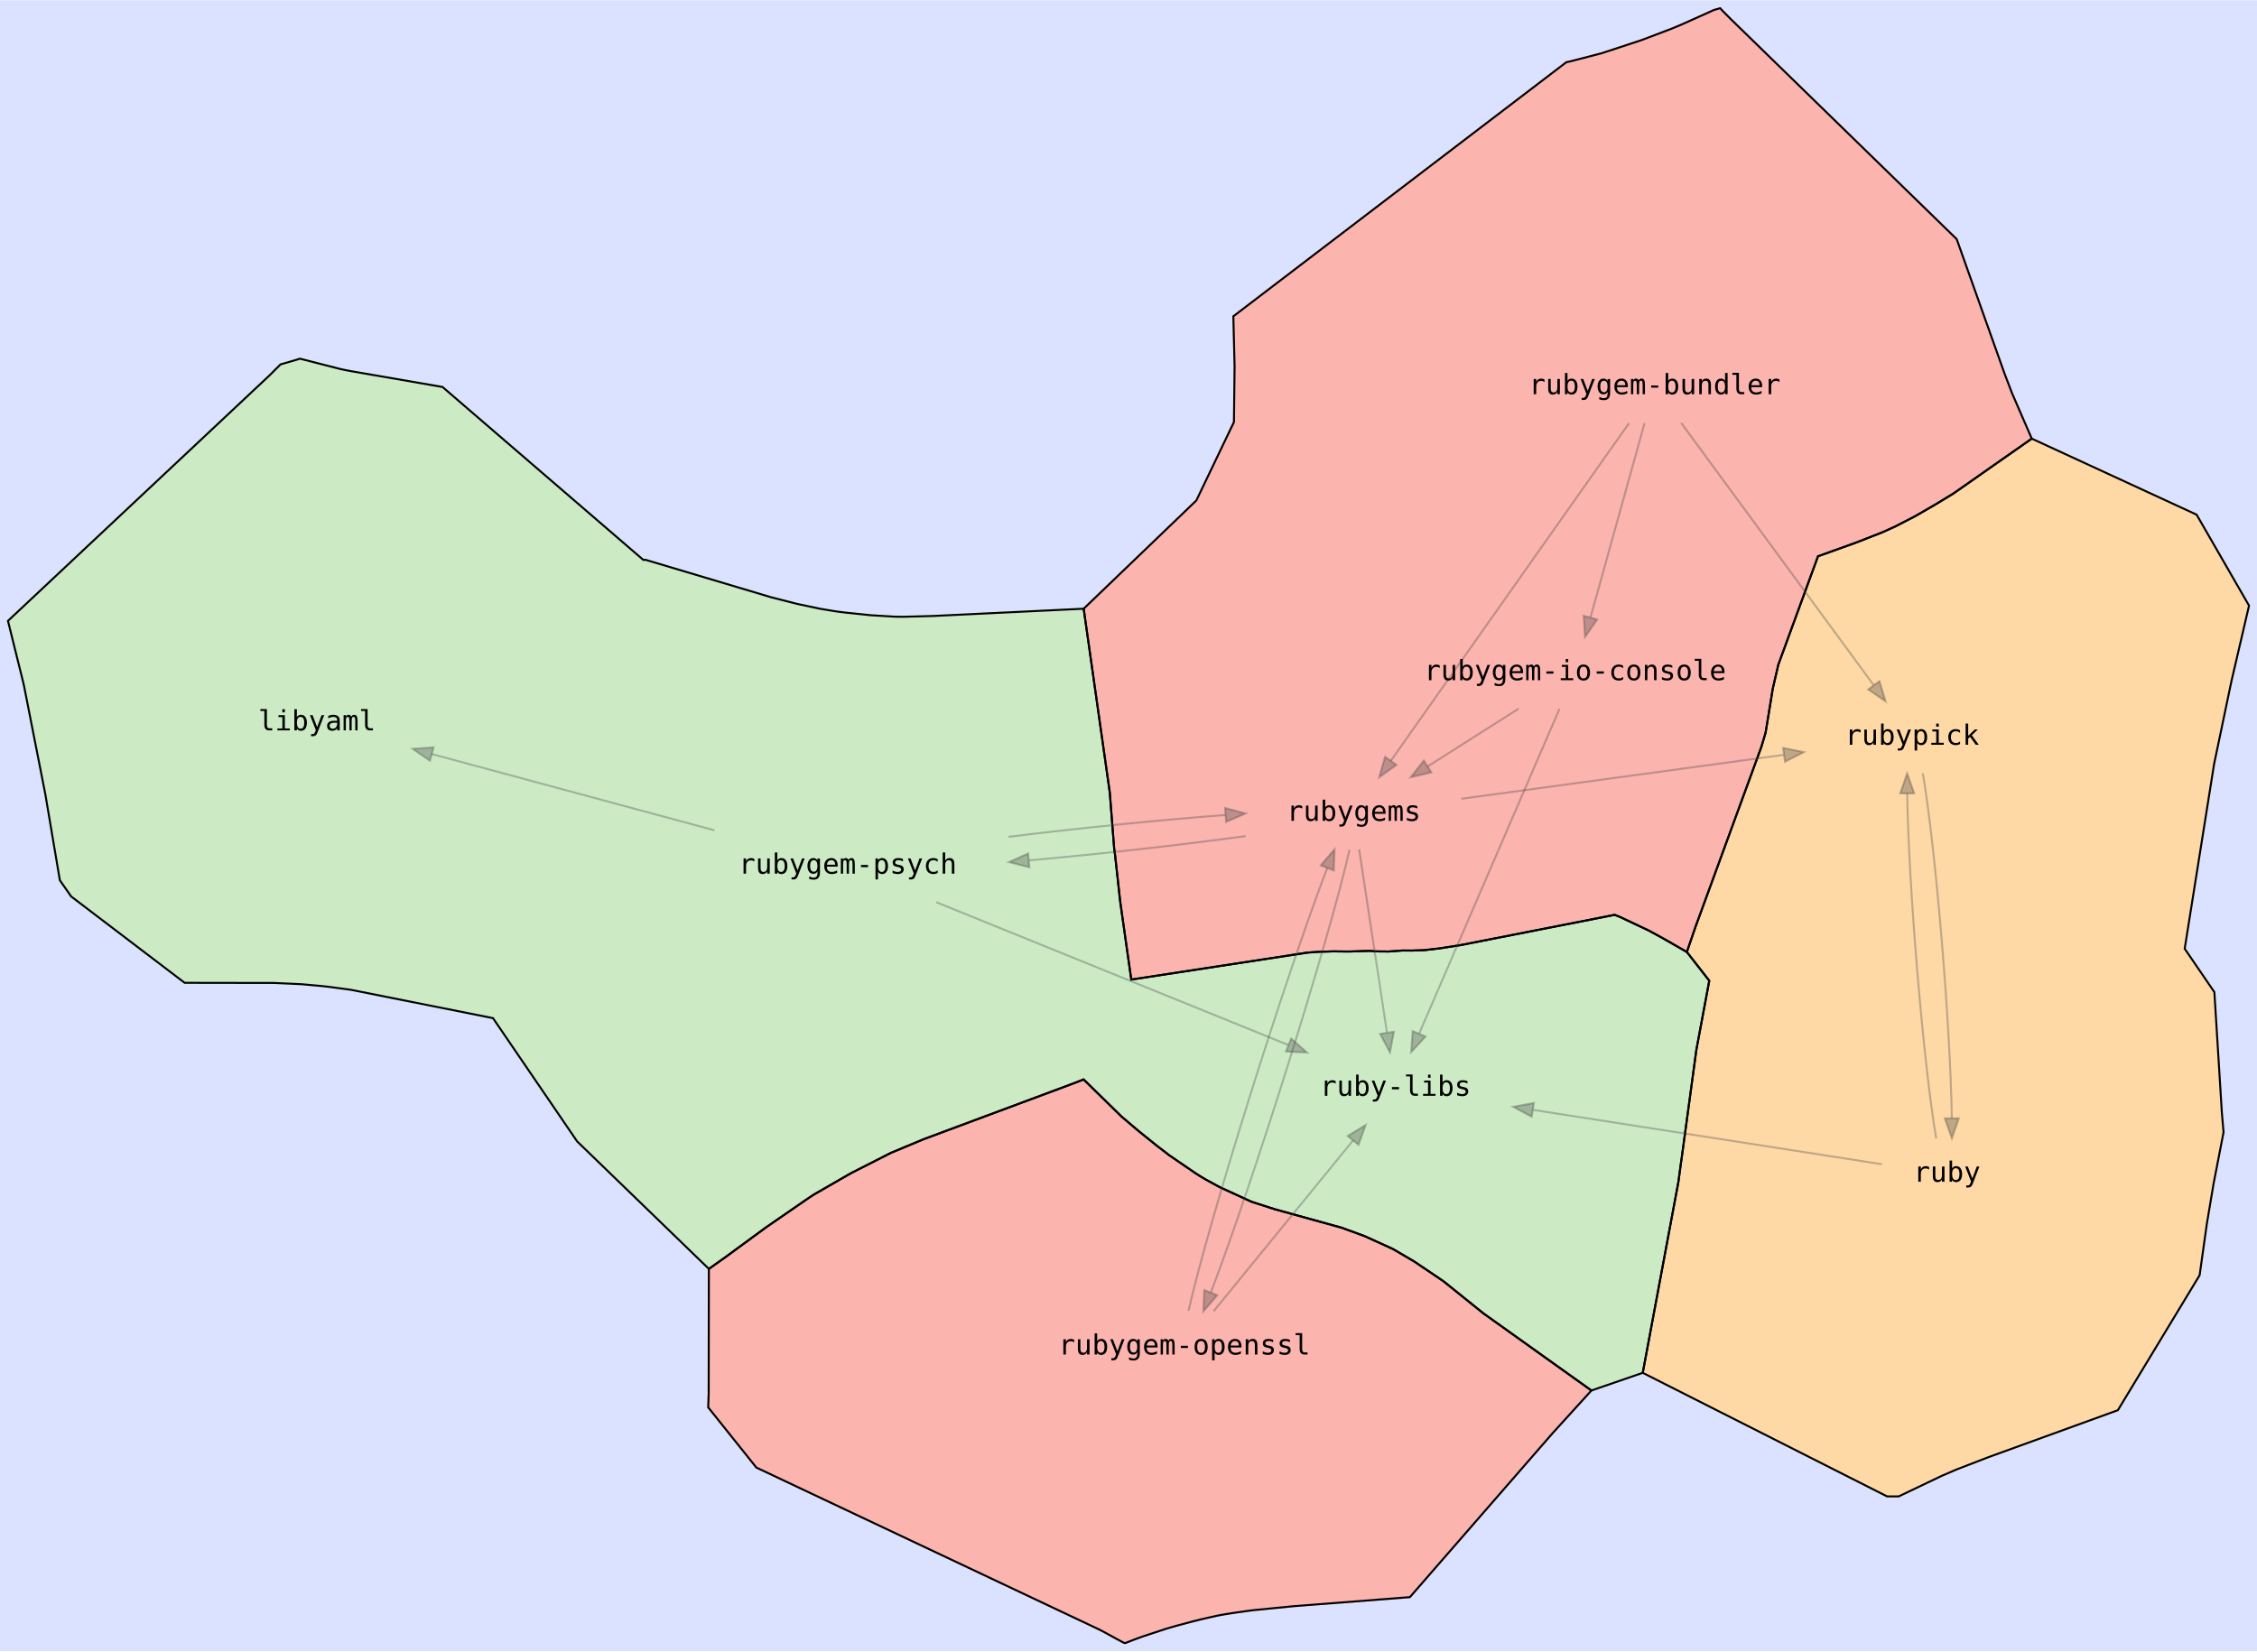
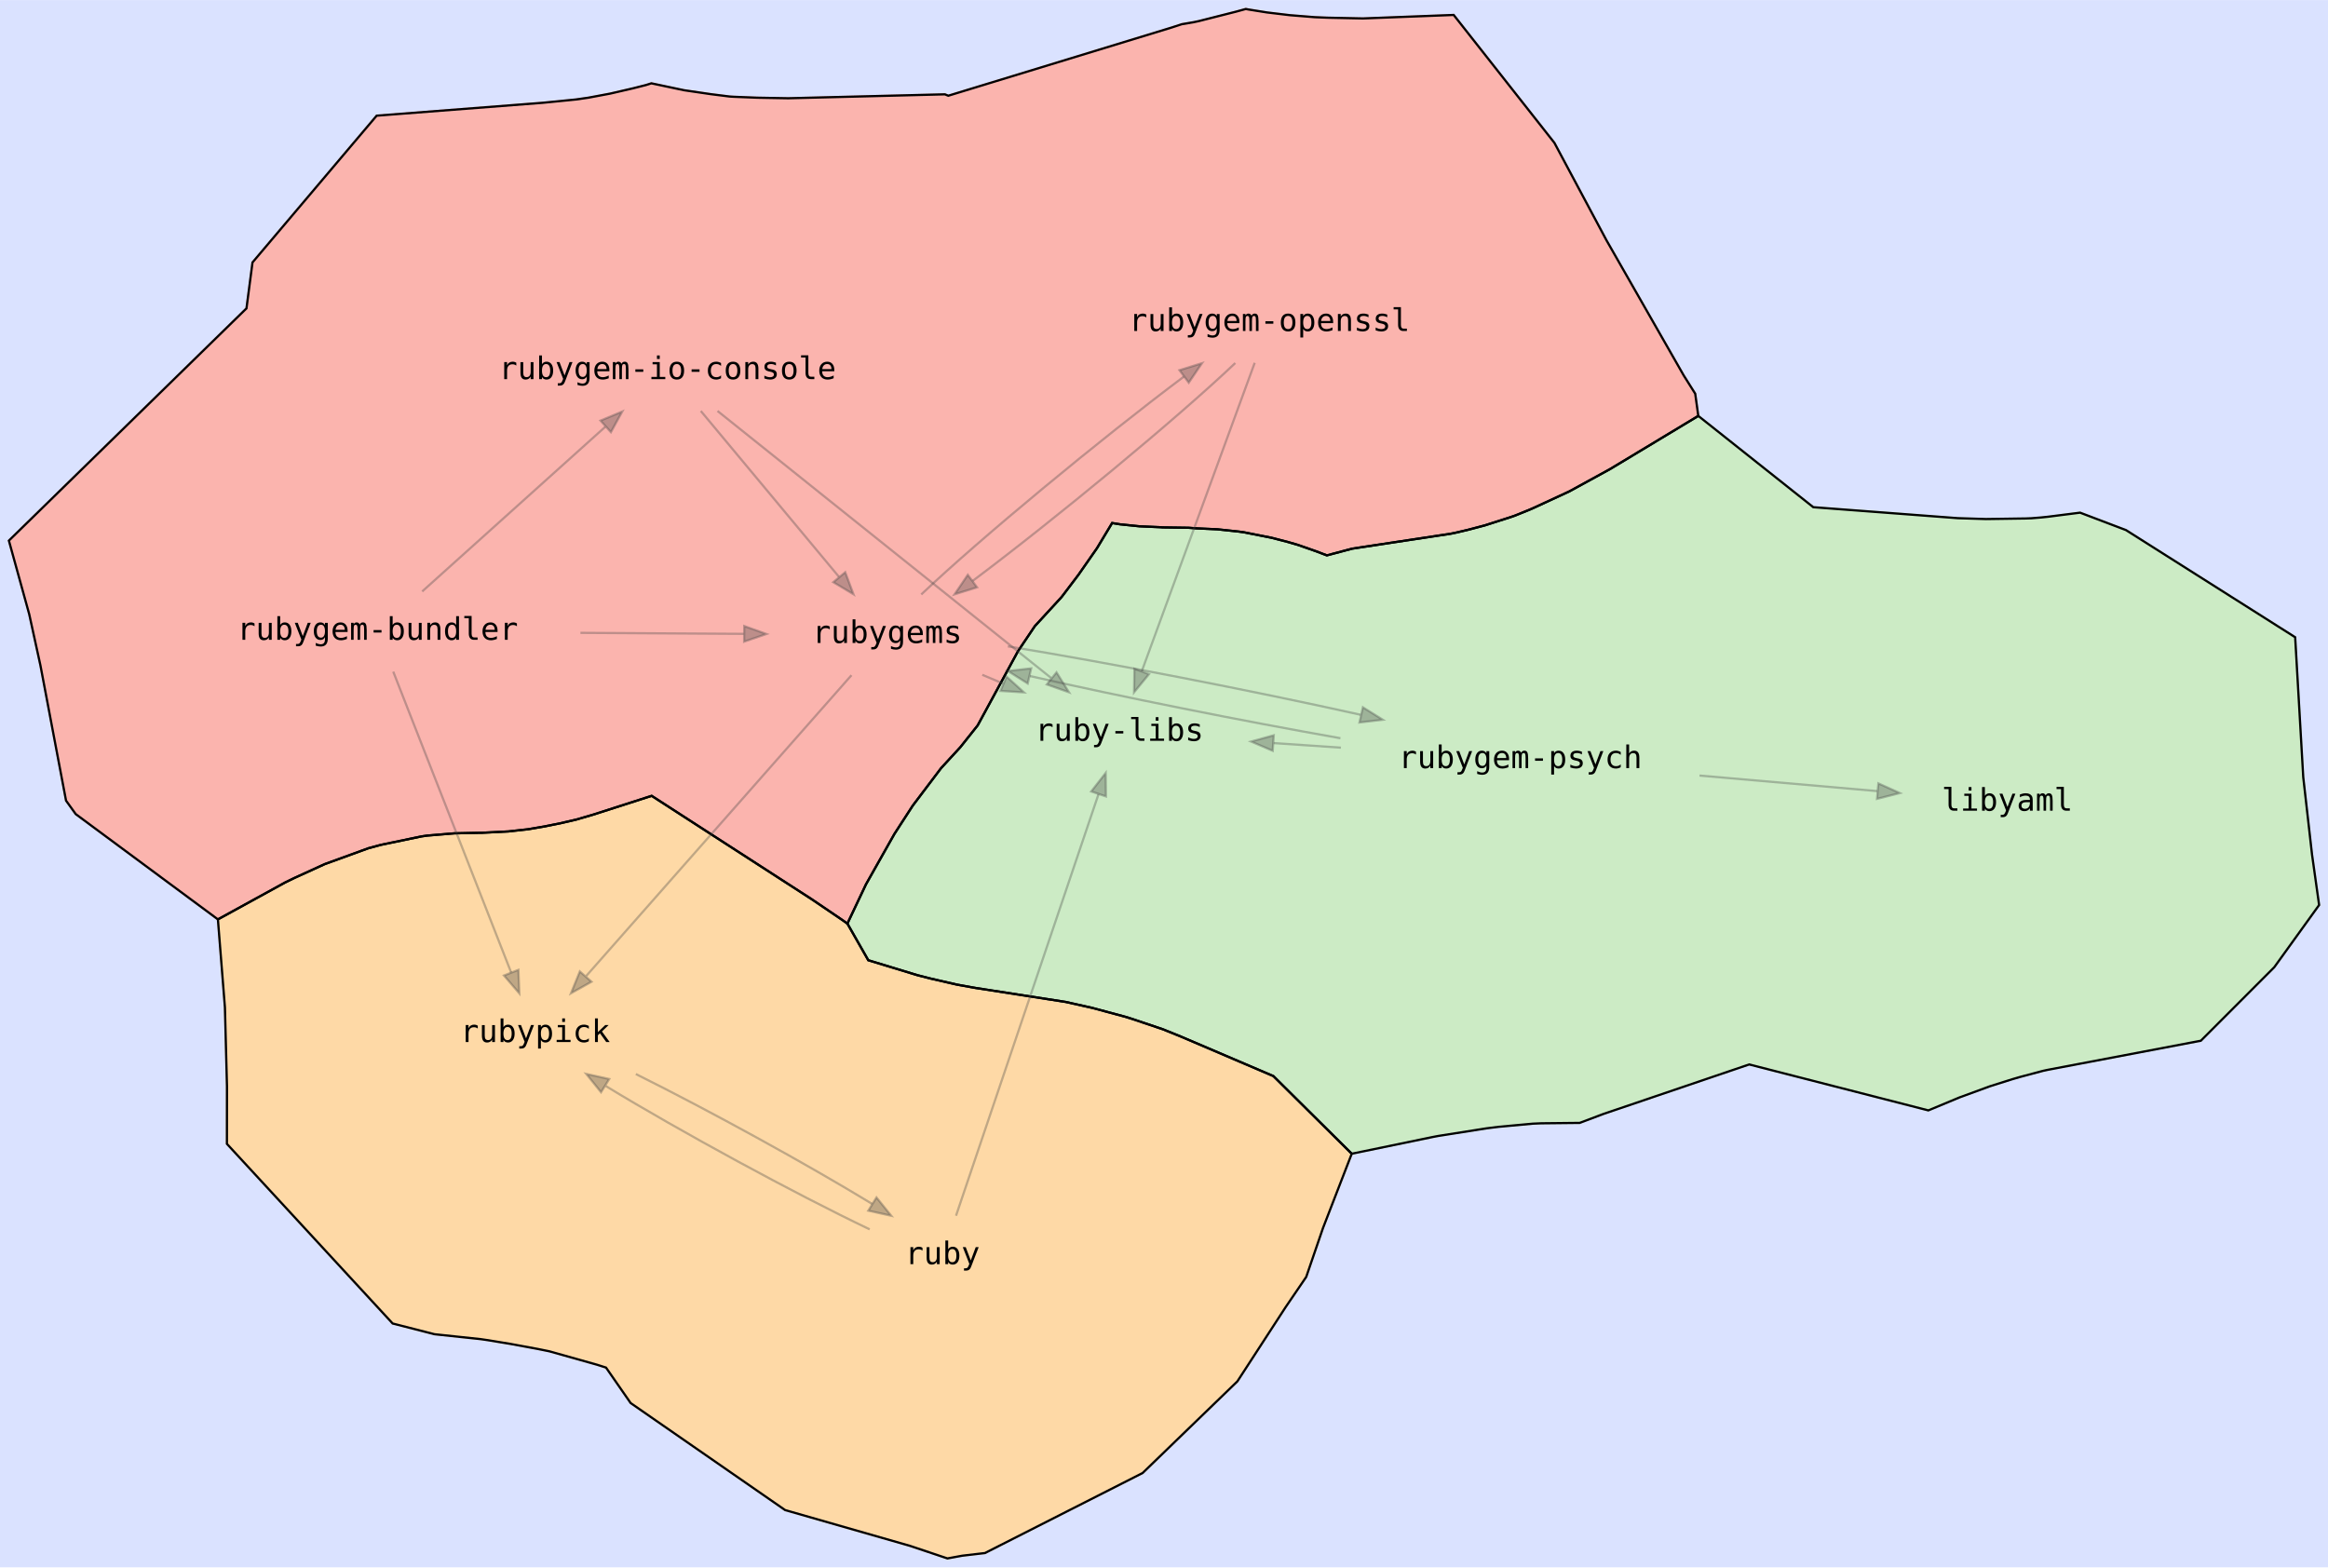
- <svg xmlns="http://www.w3.org/2000/svg" width="1133pt" height="829pt" viewBox="0.00 0.00 1133.38 829.04">
-   <g id="graph0" class="graph" transform="scale(1 1) rotate(0) translate(111.0511 694.4161)">
-     <polygon fill="#dae2ff" stroke="transparent" points="-111.051,134.629 -111.051,-694.416 1022.328,-694.416 1022.328,134.629 -111.051,134.629" />
-     <polygon fill="#fbb4ae" stroke="#fbb4ae" points="545.498,-216.138 550.923,-216.526 558.295,-216.753 558.994,-285.659 559.282,-285.737 559.74,-286.382 563.645,-289.507 568.902,-290.93 573.659,-289.673 577.848,-286.363 578.357,-286.363 579.371,-342.418 585.808,-336.853 587.163,-335.814 593.848,-331.299 593.173,-291.64 644.78,-298.389 643.976,-299.235 643.18,-299.991 633.347,-307.593 633.347,-307.593 643.18,-299.991 643.976,-299.235 644.78,-298.389 655.579,-288.34 655.846,-288.115 652.668,-356.438 658.206,-356.438 656.364,-287.642 664.518,-279.568 675.563,-266.934 675.2,-321.195 677.847,-351.981 671.814,-355.27 670.691,-356.432 673.26,-359.225 677.076,-361.191 681.903,-361.191 687.213,-358.17 688.769,-356.4 692.471,-356.4 692.761,-356.321 696.464,-356.321 697.766,-356.675 700.999,-356.675 701.216,-356.615 701.216,-356.615 700.999,-356.675 697.766,-356.675 696.464,-356.321 692.761,-356.321 692.471,-356.4 688.769,-356.4 687.213,-358.17 681.903,-361.191 677.076,-361.191 673.26,-359.225 670.691,-356.432 671.814,-355.27 677.847,-351.981 675.2,-321.195 675.563,-266.934 664.518,-279.568 656.364,-287.642 658.206,-356.438 652.668,-356.438 655.846,-288.115 655.579,-288.34 644.78,-298.389 593.173,-291.64 593.848,-331.299 587.163,-335.814 585.808,-336.853 579.371,-342.418 578.357,-286.363 577.848,-286.363 573.659,-289.673 568.902,-290.93 563.645,-289.507 559.74,-286.382 559.282,-285.737 558.994,-285.659 558.295,-216.753 566.211,-216.672 566.548,-216.682 566.727,-216.68 571.522,-216.829 571.954,-216.86 576.846,-217.013 579.739,-216.748 586.397,-216.687 593.252,-217.19 597.596,-217.152 604.141,-217.363 611.776,-218.24 622.283,-219.878 699.786,-235.101 702.324,-234.097 716.986,-227.174 724.909,-222.826 736.03,-216.436 740.323,-228.96 773.472,-319.54 775.575,-326.603 779.172,-348.692 781.949,-360.704 801.882,-415.173 820.839,-421.983 834.187,-427.2 840.505,-430.058 850.349,-435.125 860.434,-440.947 869.864,-446.681 909.221,-474.256 899.344,-496.997 895.598,-506.801 871.522,-574.443 758.112,-684.915 762.908,-506.26 758.197,-502.179 758.197,-502.179 762.908,-506.26 758.112,-684.915 754.168,-688.869 752.749,-690.416 749.539,-689.506 747.883,-688.734 733.101,-682.094 728.286,-680.098 713.866,-674.616 711.698,-673.867 693.043,-667.739 677.805,-663.791 675.462,-663.265 508.292,-535.691 508.914,-510.487 508.59,-482.587 489.709,-443.199 433.127,-388.834 446.238,-296.558 448.453,-268.25 448.867,-265.36 451.494,-241.564 457.031,-202.591 545.498,-216.138 545.498,-216.138" />
-     <polygon fill="#fed9a6" stroke="#fed9a6" points="1000.511,-100.044 997.15,-79.985 993.516,-54.119 952.463,13.67 887.382,37.283 871.435,43.439 863.914,46.685 842.376,56.969 840.427,56.944 836.576,56.962 713.876,-5.104 731.772,-100.958 733.154,-111.203 733.343,-112.373 740.801,-167.317 747.28,-202.02 736.03,-216.436 740.323,-228.96 773.472,-319.54 775.575,-326.603 779.172,-348.692 781.949,-360.704 801.882,-415.173 820.839,-421.983 834.187,-427.2 840.505,-430.058 850.349,-435.125 860.434,-440.947 869.864,-446.681 909.221,-474.256 992.003,-436.07 1018.328,-390.388 1009.464,-352.322 1000.799,-310.904 986.018,-218.099 887.151,-214.759 875.775,-214.68 872.007,-296.932 872.007,-296.932 875.775,-214.68 887.151,-214.759 986.018,-218.099 1000.925,-196.284 1004.688,-135.695 1005.537,-125.94 1000.511,-100.044 1000.511,-100.044" />
-     <polygon fill="#ccebc5" stroke="#ccebc5" points="-99.398,-351.877 -98.915,-349.703 -88.278,-295.611 -80.989,-252.449 -75.315,-244.334 -18.328,-200.967 26.661,-200.895 40.191,-200.278 50.478,-199.356 53.857,-198.979 64.517,-197.555 65.89,-197.312 136.517,-183.223 178.758,-121.336 244.916,-57.299 252.633,-62.766 273.697,-78.209 294.303,-92.407 297.614,-94.611 316.243,-105.345 336.09,-115.441 336.521,-115.641 351.802,-122.027 353.597,-122.736 428.605,-150.673 433.091,-152.45 452.058,-133.876 460.593,-126.631 470.134,-118.941 474.94,-115.282 475.909,-114.487 489.205,-105.394 491.673,-103.82 494.431,-102.187 501.418,-98.36 516.947,-91.234 517.635,-90.95 528.98,-87.294 562.654,-77.982 574.192,-73.76 588.413,-67.293 599.053,-61.057 613.299,-51.444 613.999,-50.941 633.857,-34.956 688.097,3.774 713.876,-5.104 731.772,-100.958 733.154,-111.203 733.343,-112.373 740.801,-167.317 747.28,-202.02 736.03,-216.436 724.909,-222.826 716.986,-227.174 702.324,-234.097 699.786,-235.101 622.283,-219.878 611.776,-218.24 604.141,-217.363 597.596,-217.152 593.252,-217.19 586.397,-216.687 579.739,-216.748 576.846,-217.013 571.954,-216.86 571.522,-216.829 566.727,-216.68 566.548,-216.682 566.211,-216.672 558.295,-216.753 550.923,-216.526 545.498,-216.138 457.031,-202.591 451.494,-241.564 448.867,-265.36 448.453,-268.25 446.238,-296.558 433.127,-388.834 357.52,-385.187 342.212,-384.78 338.11,-384.848 326.456,-385.549 313.482,-386.892 309.838,-387.348 307.376,-387.709 300.585,-388.853 299.795,-298.162 302.731,-259.628 302.815,-259.604 305.541,-259.604 307.659,-257.216 311.657,-255.062 311.657,-255.062 307.659,-257.216 305.541,-259.604 302.815,-259.604 302.731,-259.628 299.795,-298.162 300.585,-388.853 289.235,-391.258 276.24,-394.574 278.242,-314.514 278.242,-314.514 276.24,-394.574 213.132,-413.394 211.996,-413.352 111.155,-500.198 65.15,-508.151 62.985,-508.561 60.216,-509.131 59.862,-509.216 39.553,-514.412 37.786,-513.84 29.799,-511.523 24.474,-506.191 -107.051,-382.728 -99.398,-351.877 -99.398,-351.877" />
-     <polygon fill="#fbb4ae" stroke="#fbb4ae" points="441.306,123.992 440.783,123.732 268.76,42.474 244.59,12.259 244.821,5.202 244.916,-57.299 252.633,-62.766 273.697,-78.209 294.303,-92.407 297.614,-94.611 316.243,-105.345 336.09,-115.441 336.521,-115.641 351.802,-122.027 353.597,-122.736 428.605,-150.673 433.091,-152.45 452.058,-133.876 460.593,-126.631 470.134,-118.941 474.94,-115.282 475.909,-114.487 489.205,-105.394 491.673,-103.82 494.431,-102.187 501.418,-98.36 516.947,-91.234 517.635,-90.95 528.98,-87.294 562.654,-77.982 574.192,-73.76 588.413,-67.293 599.053,-61.057 613.299,-51.444 613.999,-50.941 633.857,-34.956 688.097,3.774 668.58,25.242 596.945,107.547 538.417,112.106 517.675,114.159 508.295,115.479 503.487,116.256 500.323,116.832 493.411,118.382 488.544,119.576 479.807,121.902 474.995,123.283 474.914,123.308 462.436,127.414 458.06,129.036 453.995,130.629 453.228,130.45 442.471,124.598 441.306,123.992 441.306,123.992" />
-     <polyline fill="none" stroke="#000000" points="711.698,-673.867 693.043,-667.739 677.805,-663.791 675.462,-663.265 508.292,-535.691 508.914,-510.487 508.59,-482.587 489.709,-443.199 433.127,-388.834 446.238,-296.558 448.453,-268.25 448.867,-265.36 451.494,-241.564 457.031,-202.591 545.498,-216.138 550.923,-216.526 558.295,-216.753 566.211,-216.672 566.548,-216.682 566.727,-216.68 571.522,-216.829 571.954,-216.86 576.846,-217.013 579.739,-216.748 586.397,-216.687 593.252,-217.19 597.596,-217.152 604.141,-217.363 611.776,-218.24 622.283,-219.878 699.786,-235.101 702.324,-234.097 716.986,-227.174 724.909,-222.826 736.03,-216.436 740.323,-228.96 773.472,-319.54 775.575,-326.603 779.172,-348.692 781.949,-360.704 801.882,-415.173 820.839,-421.983 834.187,-427.2 840.505,-430.058 850.349,-435.125 860.434,-440.947 869.864,-446.681 909.221,-474.256 899.344,-496.997 895.598,-506.801 871.522,-574.443 758.112,-684.915 754.168,-688.869 752.749,-690.416 749.539,-689.506 747.883,-688.734 733.101,-682.094 728.286,-680.098 713.866,-674.616 711.698,-673.867 " />
-     <polyline fill="none" stroke="#000000" points="840.505,-430.058 834.187,-427.2 820.839,-421.983 801.882,-415.173 781.949,-360.704 779.172,-348.692 775.575,-326.603 773.472,-319.54 740.323,-228.96 736.03,-216.436 747.28,-202.02 740.801,-167.317 733.343,-112.373 733.154,-111.203 731.772,-100.958 713.876,-5.104 836.576,56.962 840.427,56.944 842.376,56.969 863.914,46.685 871.435,43.439 887.382,37.283 952.463,13.67 993.516,-54.119 997.15,-79.985 1000.511,-100.044 1005.537,-125.94 1004.688,-135.695 1000.925,-196.284 986.018,-218.099 1000.799,-310.904 1009.464,-352.322 1018.328,-390.388 992.003,-436.07 909.221,-474.256 869.864,-446.681 860.434,-440.947 850.349,-435.125 840.505,-430.058 " />
-     <polyline fill="none" stroke="#000000" points="586.397,-216.687 593.252,-217.19 597.596,-217.152 604.141,-217.363 611.776,-218.24 622.283,-219.878 699.786,-235.101 702.324,-234.097 716.986,-227.174 724.909,-222.826 736.03,-216.436 747.28,-202.02 740.801,-167.317 733.343,-112.373 733.154,-111.203 731.772,-100.958 713.876,-5.104 688.097,3.774 633.857,-34.956 613.999,-50.941 613.299,-51.444 599.053,-61.057 588.413,-67.293 574.192,-73.76 562.654,-77.982 528.98,-87.294 517.635,-90.95 516.947,-91.234 501.418,-98.36 494.431,-102.187 491.673,-103.82 489.205,-105.394 475.909,-114.487 474.94,-115.282 470.134,-118.941 460.593,-126.631 452.058,-133.876 433.091,-152.45 428.605,-150.673 353.597,-122.736 351.802,-122.027 336.521,-115.641 336.09,-115.441 316.243,-105.345 297.614,-94.611 294.303,-92.407 273.697,-78.209 252.633,-62.766 244.916,-57.299 178.758,-121.336 136.517,-183.223 65.89,-197.312 64.517,-197.555 53.857,-198.979 50.478,-199.356 40.191,-200.278 26.661,-200.895 -18.328,-200.967 -75.315,-244.334 -80.989,-252.449 -88.278,-295.611 -98.915,-349.703 -99.398,-351.877 -107.051,-382.728 24.474,-506.191 29.799,-511.523 37.786,-513.84 39.553,-514.412 59.862,-509.216 60.216,-509.131 62.985,-508.561 65.15,-508.151 111.155,-500.198 211.996,-413.352 213.132,-413.394 276.24,-394.574 289.235,-391.258 300.585,-388.853 307.376,-387.709 309.838,-387.348 313.482,-386.892 326.456,-385.549 338.11,-384.848 342.212,-384.78 357.52,-385.187 433.127,-388.834 446.238,-296.558 448.453,-268.25 448.867,-265.36 451.494,-241.564 457.031,-202.591 545.498,-216.138 550.923,-216.526 558.295,-216.753 566.211,-216.672 566.548,-216.682 566.727,-216.68 571.522,-216.829 571.954,-216.86 576.846,-217.013 579.739,-216.748 586.397,-216.687 " />
-     <polyline fill="none" stroke="#000000" points="489.205,-105.394 491.673,-103.82 494.431,-102.187 501.418,-98.36 516.947,-91.234 517.635,-90.95 528.98,-87.294 562.654,-77.982 574.192,-73.76 588.413,-67.293 599.053,-61.057 613.299,-51.444 613.999,-50.941 633.857,-34.956 688.097,3.774 668.58,25.242 596.945,107.547 538.417,112.106 517.675,114.159 508.295,115.479 503.487,116.256 500.323,116.832 493.411,118.382 488.544,119.576 479.807,121.902 474.995,123.283 474.914,123.308 462.436,127.414 458.06,129.036 453.995,130.629 453.228,130.45 442.471,124.598 441.306,123.992 440.783,123.732 268.76,42.474 244.59,12.259 244.821,5.202 244.916,-57.299 252.633,-62.766 273.697,-78.209 294.303,-92.407 297.614,-94.611 316.243,-105.345 336.09,-115.441 336.521,-115.641 351.802,-122.027 353.597,-122.736 428.605,-150.673 433.091,-152.45 452.058,-133.876 460.593,-126.631 470.134,-118.941 474.94,-115.282 475.909,-114.487 489.205,-105.394 " />
+ <svg xmlns="http://www.w3.org/2000/svg" width="1047pt" height="705pt" viewBox="0.00 0.00 1046.92 704.87">
+   <g id="graph0" class="graph" transform="scale(1 1) rotate(0) translate(78.7903 582.812)">
+     <polygon fill="#dae2ff" stroke="transparent" points="-78.79,122.054 -78.79,-582.812 968.134,-582.812 968.134,122.054 -78.79,122.054" />
+     <polygon fill="#fbb4ae" stroke="#fbb4ae" points="620.242,-518.599 643.674,-474.739 678.366,-414.031 683.56,-405.784 684.946,-395.793 645.243,-371.864 626.906,-361.823 610.591,-354.277 608.949,-353.565 602.506,-350.956 600.507,-350.261 588.931,-346.554 581.418,-344.573 576.207,-343.346 573.843,-342.855 573.242,-342.748 529.402,-336.11 529.247,-336.078 517.912,-333.071 513.074,-334.914 504.819,-337.804 500.11,-339.164 492.985,-341.005 480.621,-343.45 478.154,-343.787 468.715,-344.792 459.189,-345.227 455.725,-345.488 444.11,-345.656 442.9,-345.745 433.68,-346.145 424.91,-347.045 421.346,-347.623 414.522,-336.283 406.179,-324.311 398.805,-314.582 398.359,-314.048 386.572,-301.229 379.028,-290.008 360.876,-256.599 353.117,-246.843 344.443,-237.409 344.155,-244.079 344.155,-244.079 344.443,-237.409 331.689,-220.532 332.159,-262.707 329.249,-296.98 325.235,-293.81 325.235,-293.81 329.249,-296.98 332.159,-262.707 331.689,-220.532 323.419,-207.759 310.646,-185.114 302.29,-167.463 299.834,-169.204 286.257,-178.413 214.271,-224.922 187.935,-216.456 180.302,-214.23 173.244,-212.596 166.134,-211.164 158.751,-209.9 149.85,-208.912 138.006,-208.313 137.459,-208.318 125.488,-208.062 113.285,-207.043 110.77,-206.678 92.586,-202.896 86.888,-201.361 67.241,-194.212 53.582,-187.973 49.394,-185.933 19.207,-169.363 -44.737,-216.72 -49.089,-222.77 -60.598,-283.543 -65.653,-306.635 -74.79,-339.707 32.054,-444.155 34.766,-464.83 90.598,-530.823 165.432,-536.634 180.203,-538.106 185.761,-538.903 186.737,-463.702 186.737,-463.702 185.761,-538.903 195.601,-540.748 205.972,-543.148 211.742,-544.61 214.136,-545.374 228.802,-542.273 228.731,-478.588 227.075,-443.194 229.336,-417.158 230.497,-415.897 229.052,-414.376 229.052,-414.376 230.497,-415.897 229.336,-417.158 227.075,-443.194 228.731,-478.588 228.802,-542.273 240.927,-540.492 249.393,-539.431 248.776,-481.831 248.776,-481.831 249.393,-539.431 251.261,-539.318 261.767,-538.904 275.687,-538.656 346.14,-540.426 347.658,-539.795 448.136,-570.478 452.646,-571.957 458.06,-572.878 460.252,-573.341 477.091,-577.612 481.465,-578.812 482.545,-578.597 491.034,-577.244 501.25,-576.02 512.502,-575.116 512.299,-462.54 508.331,-437.973 506.309,-437.973 504.356,-437.405 500.911,-437.405 499.594,-435.933 494.692,-433.204 494.692,-433.204 499.594,-435.933 500.911,-437.405 504.356,-437.405 506.309,-437.973 508.331,-437.973 512.299,-462.54 512.502,-575.116 518.131,-574.888 534.137,-574.554 574.939,-576.127 620.242,-518.599 620.242,-518.599" />
+     <polygon fill="#fed9a6" stroke="#fed9a6" points="351.469,-140.04 359.918,-138.518 400.433,-132.231 412.312,-129.577 427.402,-125.516 430.393,-124.576 444.152,-119.939 452.247,-116.665 493.871,-98.881 529.1,-63.96 516.18,-30.573 508.629,-8.559 499.348,5.061 477.679,38.401 435.07,79.623 364.151,115.627 354.06,116.812 353.632,116.882 347.815,117.948 347.302,118.054 330.468,112.406 274.291,96.309 204.812,48.16 193.747,32.222 189.75,30.944 168.251,24.895 163.038,23.833 150.763,21.569 140.614,19.895 137.41,19.429 116.59,17.209 97.789,12.39 23.257,-68.396 23.283,-94.243 22.359,-129.772 19.207,-169.363 49.394,-185.933 53.582,-187.973 67.241,-194.212 86.888,-201.361 92.586,-202.896 110.77,-206.678 113.285,-207.043 125.488,-208.062 137.459,-208.318 138.006,-208.313 149.85,-208.912 158.751,-209.9 166.134,-211.164 173.244,-212.596 180.302,-214.23 187.935,-216.456 214.271,-224.922 286.257,-178.413 299.834,-169.204 302.29,-167.463 311.681,-150.988 333.666,-144.29 339.877,-142.707 351.469,-140.04 351.469,-140.04" />
+     <polygon fill="#ccebc5" stroke="#ccebc5" points="839.111,-350.118 842.186,-350.44 856.639,-352.279 877.284,-344.443 953.362,-296.256 956.998,-233.312 960.935,-198.588 964.134,-175.817 943.968,-147.849 910.951,-114.785 842.081,-101.69 839.989,-101.24 829.62,-98.485 826.125,-97.468 815.982,-94.261 802.407,-89.285 788.402,-83.454 707.842,-104.12 642.071,-81.777 631.581,-77.817 631.154,-77.826 614.291,-77.646 610.513,-77.482 595.085,-76.057 589.705,-75.385 567.906,-71.942 565.632,-71.51 529.1,-63.96 493.871,-98.881 452.247,-116.665 444.152,-119.939 430.393,-124.576 427.402,-125.516 412.312,-129.577 400.433,-132.231 359.918,-138.518 351.469,-140.04 339.877,-142.707 333.666,-144.29 311.681,-150.988 302.29,-167.463 310.646,-185.114 323.419,-207.759 331.689,-220.532 344.443,-237.409 353.117,-246.843 360.876,-256.599 379.028,-290.008 386.572,-301.229 398.359,-314.048 398.805,-314.582 406.179,-324.311 414.522,-336.283 421.346,-347.623 424.91,-347.045 433.68,-346.145 442.9,-345.745 444.11,-345.656 455.725,-345.488 459.189,-345.227 468.715,-344.792 478.154,-343.787 480.621,-343.45 492.985,-341.005 500.11,-339.164 504.819,-337.804 513.074,-334.914 517.912,-333.071 529.247,-336.078 529.402,-336.11 573.242,-342.748 573.843,-342.855 576.207,-343.346 581.418,-344.573 588.931,-346.554 600.507,-350.261 602.506,-350.956 608.949,-353.565 612.689,-242.5 613.862,-241.187 612.579,-239.723 607.535,-236.813 607.535,-236.813 612.579,-239.723 613.862,-241.187 612.689,-242.5 608.949,-353.565 610.591,-354.277 626.906,-361.823 627.339,-286.623 627.892,-279.225 627.892,-279.225 627.339,-286.623 626.906,-361.823 645.243,-371.864 684.946,-395.793 736.659,-354.74 801.66,-349.8 814.309,-349.41 815.506,-259.07 812.457,-221.978 808.765,-221.978 808.765,-221.978 812.457,-221.978 815.506,-259.07 814.309,-349.41 832.16,-349.667 834.797,-349.764 839.111,-350.118 839.111,-350.118" />
+     <polyline fill="none" stroke="#000000" points="92.586,-202.896 86.888,-201.361 67.241,-194.212 53.582,-187.973 49.394,-185.933 19.207,-169.363 -44.737,-216.72 -49.089,-222.77 -60.598,-283.543 -65.653,-306.635 -74.79,-339.707 32.054,-444.155 34.766,-464.83 90.598,-530.823 165.432,-536.634 180.203,-538.106 185.761,-538.903 195.601,-540.748 205.972,-543.148 211.742,-544.61 214.136,-545.374 228.802,-542.273 240.927,-540.492 249.393,-539.431 251.261,-539.318 261.767,-538.904 275.687,-538.656 346.14,-540.426 347.658,-539.795 448.136,-570.478 452.646,-571.957 458.06,-572.878 460.252,-573.341 477.091,-577.612 481.465,-578.812 482.545,-578.597 491.034,-577.244 501.25,-576.02 512.502,-575.116 518.131,-574.888 534.137,-574.554 574.939,-576.127 620.242,-518.599 643.674,-474.739 678.366,-414.031 683.56,-405.784 684.946,-395.793 645.243,-371.864 626.906,-361.823 610.591,-354.277 608.949,-353.565 602.506,-350.956 600.507,-350.261 588.931,-346.554 581.418,-344.573 576.207,-343.346 573.843,-342.855 573.242,-342.748 529.402,-336.11 529.247,-336.078 517.912,-333.071 513.074,-334.914 504.819,-337.804 500.11,-339.164 492.985,-341.005 480.621,-343.45 478.154,-343.787 468.715,-344.792 459.189,-345.227 455.725,-345.488 444.11,-345.656 442.9,-345.745 433.68,-346.145 424.91,-347.045 421.346,-347.623 414.522,-336.283 406.179,-324.311 398.805,-314.582 398.359,-314.048 386.572,-301.229 379.028,-290.008 360.876,-256.599 353.117,-246.843 344.443,-237.409 331.689,-220.532 323.419,-207.759 310.646,-185.114 302.29,-167.463 299.834,-169.204 286.257,-178.413 214.271,-224.922 187.935,-216.456 180.302,-214.23 173.244,-212.596 166.134,-211.164 158.751,-209.9 149.85,-208.912 138.006,-208.313 137.459,-208.318 125.488,-208.062 113.285,-207.043 110.77,-206.678 92.586,-202.896 " />
+     <polyline fill="none" stroke="#000000" points="149.85,-208.912 138.006,-208.313 137.459,-208.318 125.488,-208.062 113.285,-207.043 110.77,-206.678 92.586,-202.896 86.888,-201.361 67.241,-194.212 53.582,-187.973 49.394,-185.933 19.207,-169.363 22.359,-129.772 23.283,-94.243 23.257,-68.396 97.789,12.39 116.59,17.209 137.41,19.429 140.614,19.895 150.763,21.569 163.038,23.833 168.251,24.895 189.75,30.944 193.747,32.222 204.812,48.16 274.291,96.309 330.468,112.406 347.302,118.054 347.815,117.948 353.632,116.882 354.06,116.812 364.151,115.627 435.07,79.623 477.679,38.401 499.348,5.061 508.629,-8.559 516.18,-30.573 529.1,-63.96 493.871,-98.881 452.247,-116.665 444.152,-119.939 430.393,-124.576 427.402,-125.516 412.312,-129.577 400.433,-132.231 359.918,-138.518 351.469,-140.04 339.877,-142.707 333.666,-144.29 311.681,-150.988 302.29,-167.463 299.834,-169.204 286.257,-178.413 214.271,-224.922 187.935,-216.456 180.302,-214.23 173.244,-212.596 166.134,-211.164 158.751,-209.9 149.85,-208.912 " />
+     <polyline fill="none" stroke="#000000" points="414.522,-336.283 406.179,-324.311 398.805,-314.582 398.359,-314.048 386.572,-301.229 379.028,-290.008 360.876,-256.599 353.117,-246.843 344.443,-237.409 331.689,-220.532 323.419,-207.759 310.646,-185.114 302.29,-167.463 311.681,-150.988 333.666,-144.29 339.877,-142.707 351.469,-140.04 359.918,-138.518 400.433,-132.231 412.312,-129.577 427.402,-125.516 430.393,-124.576 444.152,-119.939 452.247,-116.665 493.871,-98.881 529.1,-63.96 565.632,-71.51 567.906,-71.942 589.705,-75.385 595.085,-76.057 610.513,-77.482 614.291,-77.646 631.154,-77.826 631.581,-77.817 642.071,-81.777 707.842,-104.12 788.402,-83.454 802.407,-89.285 815.982,-94.261 826.125,-97.468 829.62,-98.485 839.989,-101.24 842.081,-101.69 910.951,-114.785 943.968,-147.849 964.134,-175.817 960.935,-198.588 956.998,-233.312 953.362,-296.256 877.284,-344.443 856.639,-352.279 842.186,-350.44 839.111,-350.118 834.797,-349.764 832.16,-349.667 814.309,-349.41 801.66,-349.8 736.659,-354.74 684.946,-395.793 645.243,-371.864 626.906,-361.823 610.591,-354.277 608.949,-353.565 602.506,-350.956 600.507,-350.261 588.931,-346.554 581.418,-344.573 576.207,-343.346 573.843,-342.855 573.242,-342.748 529.402,-336.11 529.247,-336.078 517.912,-333.071 513.074,-334.914 504.819,-337.804 500.11,-339.164 492.985,-341.005 480.621,-343.45 478.154,-343.787 468.715,-344.792 459.189,-345.227 455.725,-345.488 444.11,-345.656 442.9,-345.745 433.68,-346.145 424.91,-347.045 421.346,-347.623 414.522,-336.283 " />
    <g id="edge1" class="edge">
-       <path fill="none" stroke="#444444" stroke-opacity="0.333" d="M733.205,-482.094C756.194,-450.783 803.345,-386.562 829.877,-350.426" />
-       <polygon fill="#444444" fill-opacity="0.333" stroke="#444444" stroke-opacity="0.333" points="832.74,-352.44 835.837,-342.307 827.098,-348.297 832.74,-352.44" />
+       <path fill="none" stroke="#444444" stroke-opacity="0.333" d="M111.076,-316.853C133.118,-336.677 168.654,-368.638 193.41,-390.902" />
+       <polygon fill="#444444" fill-opacity="0.333" stroke="#444444" stroke-opacity="0.333" points="191.262,-393.678 201.038,-397.763 195.943,-388.474 191.262,-393.678" />
    </g>
    <g id="edge2" class="edge">
-       <path fill="none" stroke="#444444" stroke-opacity="0.333" d="M714.799,-482.082C707.953,-457.479 695.679,-413.366 687.663,-384.557" />
-       <polygon fill="#444444" fill-opacity="0.333" stroke="#444444" stroke-opacity="0.333" points="690.972,-383.396 684.92,-374.701 684.229,-385.273 690.972,-383.396" />
+       <path fill="none" stroke="#444444" stroke-opacity="0.333" d="M182.232,-298.229C206.805,-298.077 232.874,-297.917 255.657,-297.777" />
+       <polygon fill="#444444" fill-opacity="0.333" stroke="#444444" stroke-opacity="0.333" points="255.898,-301.276 265.876,-297.714 255.855,-294.276 255.898,-301.276" />
    </g>
    <g id="edge3" class="edge">
-       <path fill="none" stroke="#444444" stroke-opacity="0.333" d="M706.973,-482.003C680.201,-444.055 618.476,-356.562 587.36,-312.456" />
-       <polygon fill="#444444" fill-opacity="0.333" stroke="#444444" stroke-opacity="0.333" points="590.189,-310.394 581.564,-304.241 584.469,-314.43 590.189,-310.394" />
+       <path fill="none" stroke="#444444" stroke-opacity="0.333" d="M98.049,-280.782C110.492,-249.032 136.403,-182.915 151.102,-145.408" />
+       <polygon fill="#444444" fill-opacity="0.333" stroke="#444444" stroke-opacity="0.333" points="154.366,-146.671 154.756,-136.083 147.849,-144.117 154.366,-146.671" />
    </g>
    <g id="edge4" class="edge">
-       <path fill="none" stroke="#444444" stroke-opacity="0.333" d="M854.508,-306.211C861.043,-268.053 868.413,-178.855 869.077,-133.036" />
-       <polygon fill="#444444" fill-opacity="0.333" stroke="#444444" stroke-opacity="0.333" points="872.577,-132.91 869.103,-122.901 865.577,-132.892 872.577,-132.91" />
+       <path fill="none" stroke="#444444" stroke-opacity="0.333" d="M236.369,-398.018C252.911,-378.155 279.666,-346.028 298.488,-323.427" />
+       <polygon fill="#444444" fill-opacity="0.333" stroke="#444444" stroke-opacity="0.333" points="301.32,-325.496 305.03,-315.572 295.941,-321.016 301.32,-325.496" />
    </g>
    <g id="edge5" class="edge">
-       <path fill="none" stroke="#444444" stroke-opacity="0.333" d="M651.554,-338.652C637.678,-329.836 620.792,-319.108 605.894,-309.644" />
-       <polygon fill="#444444" fill-opacity="0.333" stroke="#444444" stroke-opacity="0.333" points="607.708,-306.649 597.39,-304.241 603.954,-312.558 607.708,-306.649" />
+       <path fill="none" stroke="#444444" stroke-opacity="0.333" d="M243.885,-398.011C280.43,-368.76 352.695,-310.918 393.902,-277.935" />
+       <polygon fill="#444444" fill-opacity="0.333" stroke="#444444" stroke-opacity="0.333" points="396.335,-280.471 401.955,-271.49 391.96,-275.006 396.335,-280.471" />
    </g>
    <g id="edge6" class="edge">
-       <path fill="none" stroke="#444444" stroke-opacity="0.333" d="M672.053,-338.501C656.227,-301.876 620.397,-218.959 601.646,-175.566" />
-       <polygon fill="#444444" fill-opacity="0.333" stroke="#444444" stroke-opacity="0.333" points="604.773,-173.977 597.593,-166.186 598.347,-176.754 604.773,-173.977" />
+       <path fill="none" stroke="#444444" stroke-opacity="0.333" d="M304.131,-279.181C275.926,-247.196 217.382,-180.807 184.883,-143.954" />
+       <polygon fill="#444444" fill-opacity="0.333" stroke="#444444" stroke-opacity="0.333" points="187.22,-141.313 177.981,-136.127 181.97,-145.943 187.22,-141.313" />
    </g>
    <g id="edge7" class="edge">
-       <path fill="none" stroke="#444444" stroke-opacity="0.333" d="M622.774,-293.387C668.981,-299.684 735.567,-308.758 784.561,-315.434" />
-       <polygon fill="#444444" fill-opacity="0.333" stroke="#444444" stroke-opacity="0.333" points="784.353,-318.938 794.734,-316.82 785.299,-312.002 784.353,-318.938" />
+       <path fill="none" stroke="#444444" stroke-opacity="0.333" d="M362.945,-279.357C366.042,-278.051 369.185,-276.727 372.328,-275.402" />
+       <polygon fill="#444444" fill-opacity="0.333" stroke="#444444" stroke-opacity="0.333" points="373.857,-278.556 381.713,-271.447 371.139,-272.105 373.857,-278.556" />
    </g>
    <g id="edge8" class="edge">
-       <path fill="none" stroke="#444444" stroke-opacity="0.333" d="M571.454,-267.966C575.005,-244.601 581.232,-203.634 585.41,-176.142" />
-       <polygon fill="#444444" fill-opacity="0.333" stroke="#444444" stroke-opacity="0.333" points="588.913,-176.391 586.955,-165.979 581.992,-175.339 588.913,-176.391" />
+       <path fill="none" stroke="#444444" stroke-opacity="0.333" d="M335.504,-315.491C361.897,-340.57 416.39,-385.578 453.621,-413.482" />
+       <polygon fill="#444444" fill-opacity="0.333" stroke="#444444" stroke-opacity="0.333" points="451.633,-416.365 461.752,-419.504 455.799,-410.74 451.633,-416.365" />
    </g>
    <g id="edge9" class="edge">
-       <path fill="none" stroke="#444444" stroke-opacity="0.333" d="M566.62,-267.781C556.178,-221.652 517.951,-100.217 496.982,-45.456" />
-       <polygon fill="#444444" fill-opacity="0.333" stroke="#444444" stroke-opacity="0.333" points="500.196,-44.065 493.278,-36.04 493.681,-46.627 500.196,-44.065" />
+       <path fill="none" stroke="#444444" stroke-opacity="0.333" d="M374.443,-292.157C419.469,-284.868 483.863,-272.335 533.141,-261.375" />
+       <polygon fill="#444444" fill-opacity="0.333" stroke="#444444" stroke-opacity="0.333" points="534.111,-264.745 543.099,-259.135 532.575,-257.915 534.111,-264.745" />
    </g>
    <g id="edge10" class="edge">
-       <path fill="none" stroke="#444444" stroke-opacity="0.333" d="M514.484,-274.657C482.862,-270.275 442.152,-265.746 405.737,-262.466" />
-       <polygon fill="#444444" fill-opacity="0.333" stroke="#444444" stroke-opacity="0.333" points="405.859,-258.963 395.591,-261.575 405.247,-265.936 405.859,-258.963" />
+       <path fill="none" stroke="#444444" stroke-opacity="0.333" d="M207.144,-99.807C240.175,-83.374 284.097,-59.267 313.421,-41.387" />
+       <polygon fill="#444444" fill-opacity="0.333" stroke="#444444" stroke-opacity="0.333" points="315.369,-44.297 322.024,-36.053 311.681,-38.348 315.369,-44.297" />
    </g>
    <g id="edge11" class="edge">
-       <path fill="none" stroke="#444444" stroke-opacity="0.333" d="M861.242,-122.789C854.707,-160.947 847.337,-250.145 846.673,-295.964" />
-       <polygon fill="#444444" fill-opacity="0.333" stroke="#444444" stroke-opacity="0.333" points="843.173,-296.09 846.647,-306.099 850.173,-296.108 843.173,-296.09" />
+       <path fill="none" stroke="#444444" stroke-opacity="0.333" d="M476.726,-419.569C450.333,-394.49 395.84,-349.482 358.609,-321.578" />
+       <polygon fill="#444444" fill-opacity="0.333" stroke="#444444" stroke-opacity="0.333" points="360.597,-318.695 350.478,-315.556 356.431,-324.32 360.597,-318.695" />
    </g>
    <g id="edge12" class="edge">
-       <path fill="none" stroke="#444444" stroke-opacity="0.333" d="M834.057,-109.847C791.253,-116.516 714.964,-128.403 658.982,-137.125" />
-       <polygon fill="#444444" fill-opacity="0.333" stroke="#444444" stroke-opacity="0.333" points="658.119,-133.717 648.778,-138.715 659.197,-140.634 658.119,-133.717" />
+       <path fill="none" stroke="#444444" stroke-opacity="0.333" d="M485.458,-419.673C473.617,-387.329 448.68,-319.212 434.675,-280.954" />
+       <polygon fill="#444444" fill-opacity="0.333" stroke="#444444" stroke-opacity="0.333" points="437.923,-279.647 431.199,-271.46 431.35,-282.054 437.923,-279.647" />
    </g>
    <g id="edge13" class="edge">
-       <path fill="none" stroke="#444444" stroke-opacity="0.333" d="M485.77,-36.239C496.212,-82.368 534.439,-203.803 555.408,-258.564" />
-       <polygon fill="#444444" fill-opacity="0.333" stroke="#444444" stroke-opacity="0.333" points="552.194,-259.955 559.112,-267.98 558.709,-257.393 552.194,-259.955" />
+       <path fill="none" stroke="#444444" stroke-opacity="0.333" d="M524.008,-250.837C479.756,-258.638 425.695,-269.444 384.369,-278.798" />
+       <polygon fill="#444444" fill-opacity="0.333" stroke="#444444" stroke-opacity="0.333" points="383.384,-275.433 374.419,-281.08 384.949,-282.256 383.384,-275.433" />
    </g>
    <g id="edge14" class="edge">
-       <path fill="none" stroke="#444444" stroke-opacity="0.333" d="M498.422,-36.065C516.596,-58.337 547.622,-96.356 568.389,-121.805" />
-       <polygon fill="#444444" fill-opacity="0.333" stroke="#444444" stroke-opacity="0.333" points="565.708,-124.055 574.742,-129.59 571.131,-119.629 565.708,-124.055" />
+       <path fill="none" stroke="#444444" stroke-opacity="0.333" d="M524.222,-246.594C514.132,-247.281 503.881,-247.979 493.983,-248.653" />
+       <polygon fill="#444444" fill-opacity="0.333" stroke="#444444" stroke-opacity="0.333" points="493.557,-245.174 483.818,-249.345 494.033,-252.158 493.557,-245.174" />
    </g>
    <g id="edge15" class="edge">
-       <path fill="none" stroke="#444444" stroke-opacity="0.333" d="M395.425,-274.3C430.608,-278.627 471.274,-282.74 504.366,-285.272" />
-       <polygon fill="#444444" fill-opacity="0.333" stroke="#444444" stroke-opacity="0.333" points="504.15,-288.766 514.379,-286.006 504.661,-281.785 504.15,-288.766" />
+       <path fill="none" stroke="#444444" stroke-opacity="0.333" d="M685.498,-234.047C711.965,-231.732 740.856,-229.204 765.363,-227.06" />
+       <polygon fill="#444444" fill-opacity="0.333" stroke="#444444" stroke-opacity="0.333" points="765.92,-230.525 775.577,-226.167 765.31,-223.552 765.92,-230.525" />
    </g>
    <g id="edge16" class="edge">
-       <path fill="none" stroke="#444444" stroke-opacity="0.333" d="M359.147,-241.432C407.383,-221.868 484.362,-190.645 535.943,-169.724" />
-       <polygon fill="#444444" fill-opacity="0.333" stroke="#444444" stroke-opacity="0.333" points="537.316,-172.944 545.267,-165.942 534.684,-166.457 537.316,-172.944" />
+       <path fill="none" stroke="#444444" stroke-opacity="0.333" d="M312.315,-29.957C278.748,-45.954 226.927,-74.125 193.696,-94.373" />
+       <polygon fill="#444444" fill-opacity="0.333" stroke="#444444" stroke-opacity="0.333" points="191.503,-91.615 184.847,-99.858 195.19,-97.565 191.503,-91.615" />
    </g>
    <g id="edge17" class="edge">
-       <path fill="none" stroke="#444444" stroke-opacity="0.333" d="M247.731,-277.543C204.044,-289.336 147.584,-304.575 105.861,-315.838" />
-       <polygon fill="#444444" fill-opacity="0.333" stroke="#444444" stroke-opacity="0.333" points="104.867,-312.481 96.125,-318.466 106.691,-319.239 104.867,-312.481" />
+       <path fill="none" stroke="#444444" stroke-opacity="0.333" d="M351.14,-36.079C364.964,-76.983 398.718,-176.856 415.206,-225.644" />
+       <polygon fill="#444444" fill-opacity="0.333" stroke="#444444" stroke-opacity="0.333" points="411.932,-226.886 418.449,-235.239 418.563,-224.645 411.932,-226.886" />
    </g>
    <g id="node1" class="node">
-       <text text-anchor="middle" x="719.86" y="-496.57" font-family="monospace" font-size="14.00" fill="#000000">rubygem-bundler</text>
+       <text text-anchor="middle" x="90.992" y="-295.09" font-family="monospace" font-size="14.00" fill="#000000">rubygem-bundler</text>
    </g>
    <g id="node2" class="node">
-       <text text-anchor="middle" x="849.11" y="-320.53" font-family="monospace" font-size="14.00" fill="#000000">rubypick</text>
+       <text text-anchor="middle" x="221.36" y="-412.34" font-family="monospace" font-size="14.00" fill="#000000">rubygem-io-console</text>
    </g>
    <g id="node3" class="node">
-       <text text-anchor="middle" x="679.9" y="-352.96" font-family="monospace" font-size="14.00" fill="#000000">rubygem-io-console</text>
+       <text text-anchor="middle" x="320.18" y="-293.68" font-family="monospace" font-size="14.00" fill="#000000">rubygems</text>
    </g>
    <g id="node4" class="node">
-       <text text-anchor="middle" x="568.71" y="-282.32" font-family="monospace" font-size="14.00" fill="#000000">rubygems</text>
+       <text text-anchor="middle" x="161.89" y="-114.18" font-family="monospace" font-size="14.00" fill="#000000">rubypick</text>
    </g>
    <g id="node5" class="node">
-       <text text-anchor="middle" x="866.64" y="-101.07" font-family="monospace" font-size="14.00" fill="#000000">ruby</text>
+       <text text-anchor="middle" x="424.58" y="-249.68" font-family="monospace" font-size="14.00" fill="#000000">ruby-libs</text>
    </g>
    <g id="node6" class="node">
-       <text text-anchor="middle" x="589.7" y="-144.22" font-family="monospace" font-size="14.00" fill="#000000">ruby-libs</text>
+       <text text-anchor="middle" x="492.05" y="-433.98" font-family="monospace" font-size="14.00" fill="#000000">rubygem-openssl</text>
    </g>
    <g id="node7" class="node">
-       <text text-anchor="middle" x="483.68" y="-14.3" font-family="monospace" font-size="14.00" fill="#000000">rubygem-openssl</text>
+       <text text-anchor="middle" x="604.88" y="-237.4" font-family="monospace" font-size="14.00" fill="#000000">rubygem-psych</text>
    </g>
    <g id="node8" class="node">
-       <text text-anchor="middle" x="314.65" y="-255.78" font-family="monospace" font-size="14.00" fill="#000000">rubygem-psych</text>
+       <text text-anchor="middle" x="345.03" y="-14.3" font-family="monospace" font-size="14.00" fill="#000000">ruby</text>
    </g>
    <g id="node9" class="node">
-       <text text-anchor="middle" x="48.096" y="-327.73" font-family="monospace" font-size="14.00" fill="#000000">libyaml</text>
+       <text text-anchor="middle" x="823.89" y="-218.24" font-family="monospace" font-size="14.00" fill="#000000">libyaml</text>
    </g>
  </g>
</svg>
